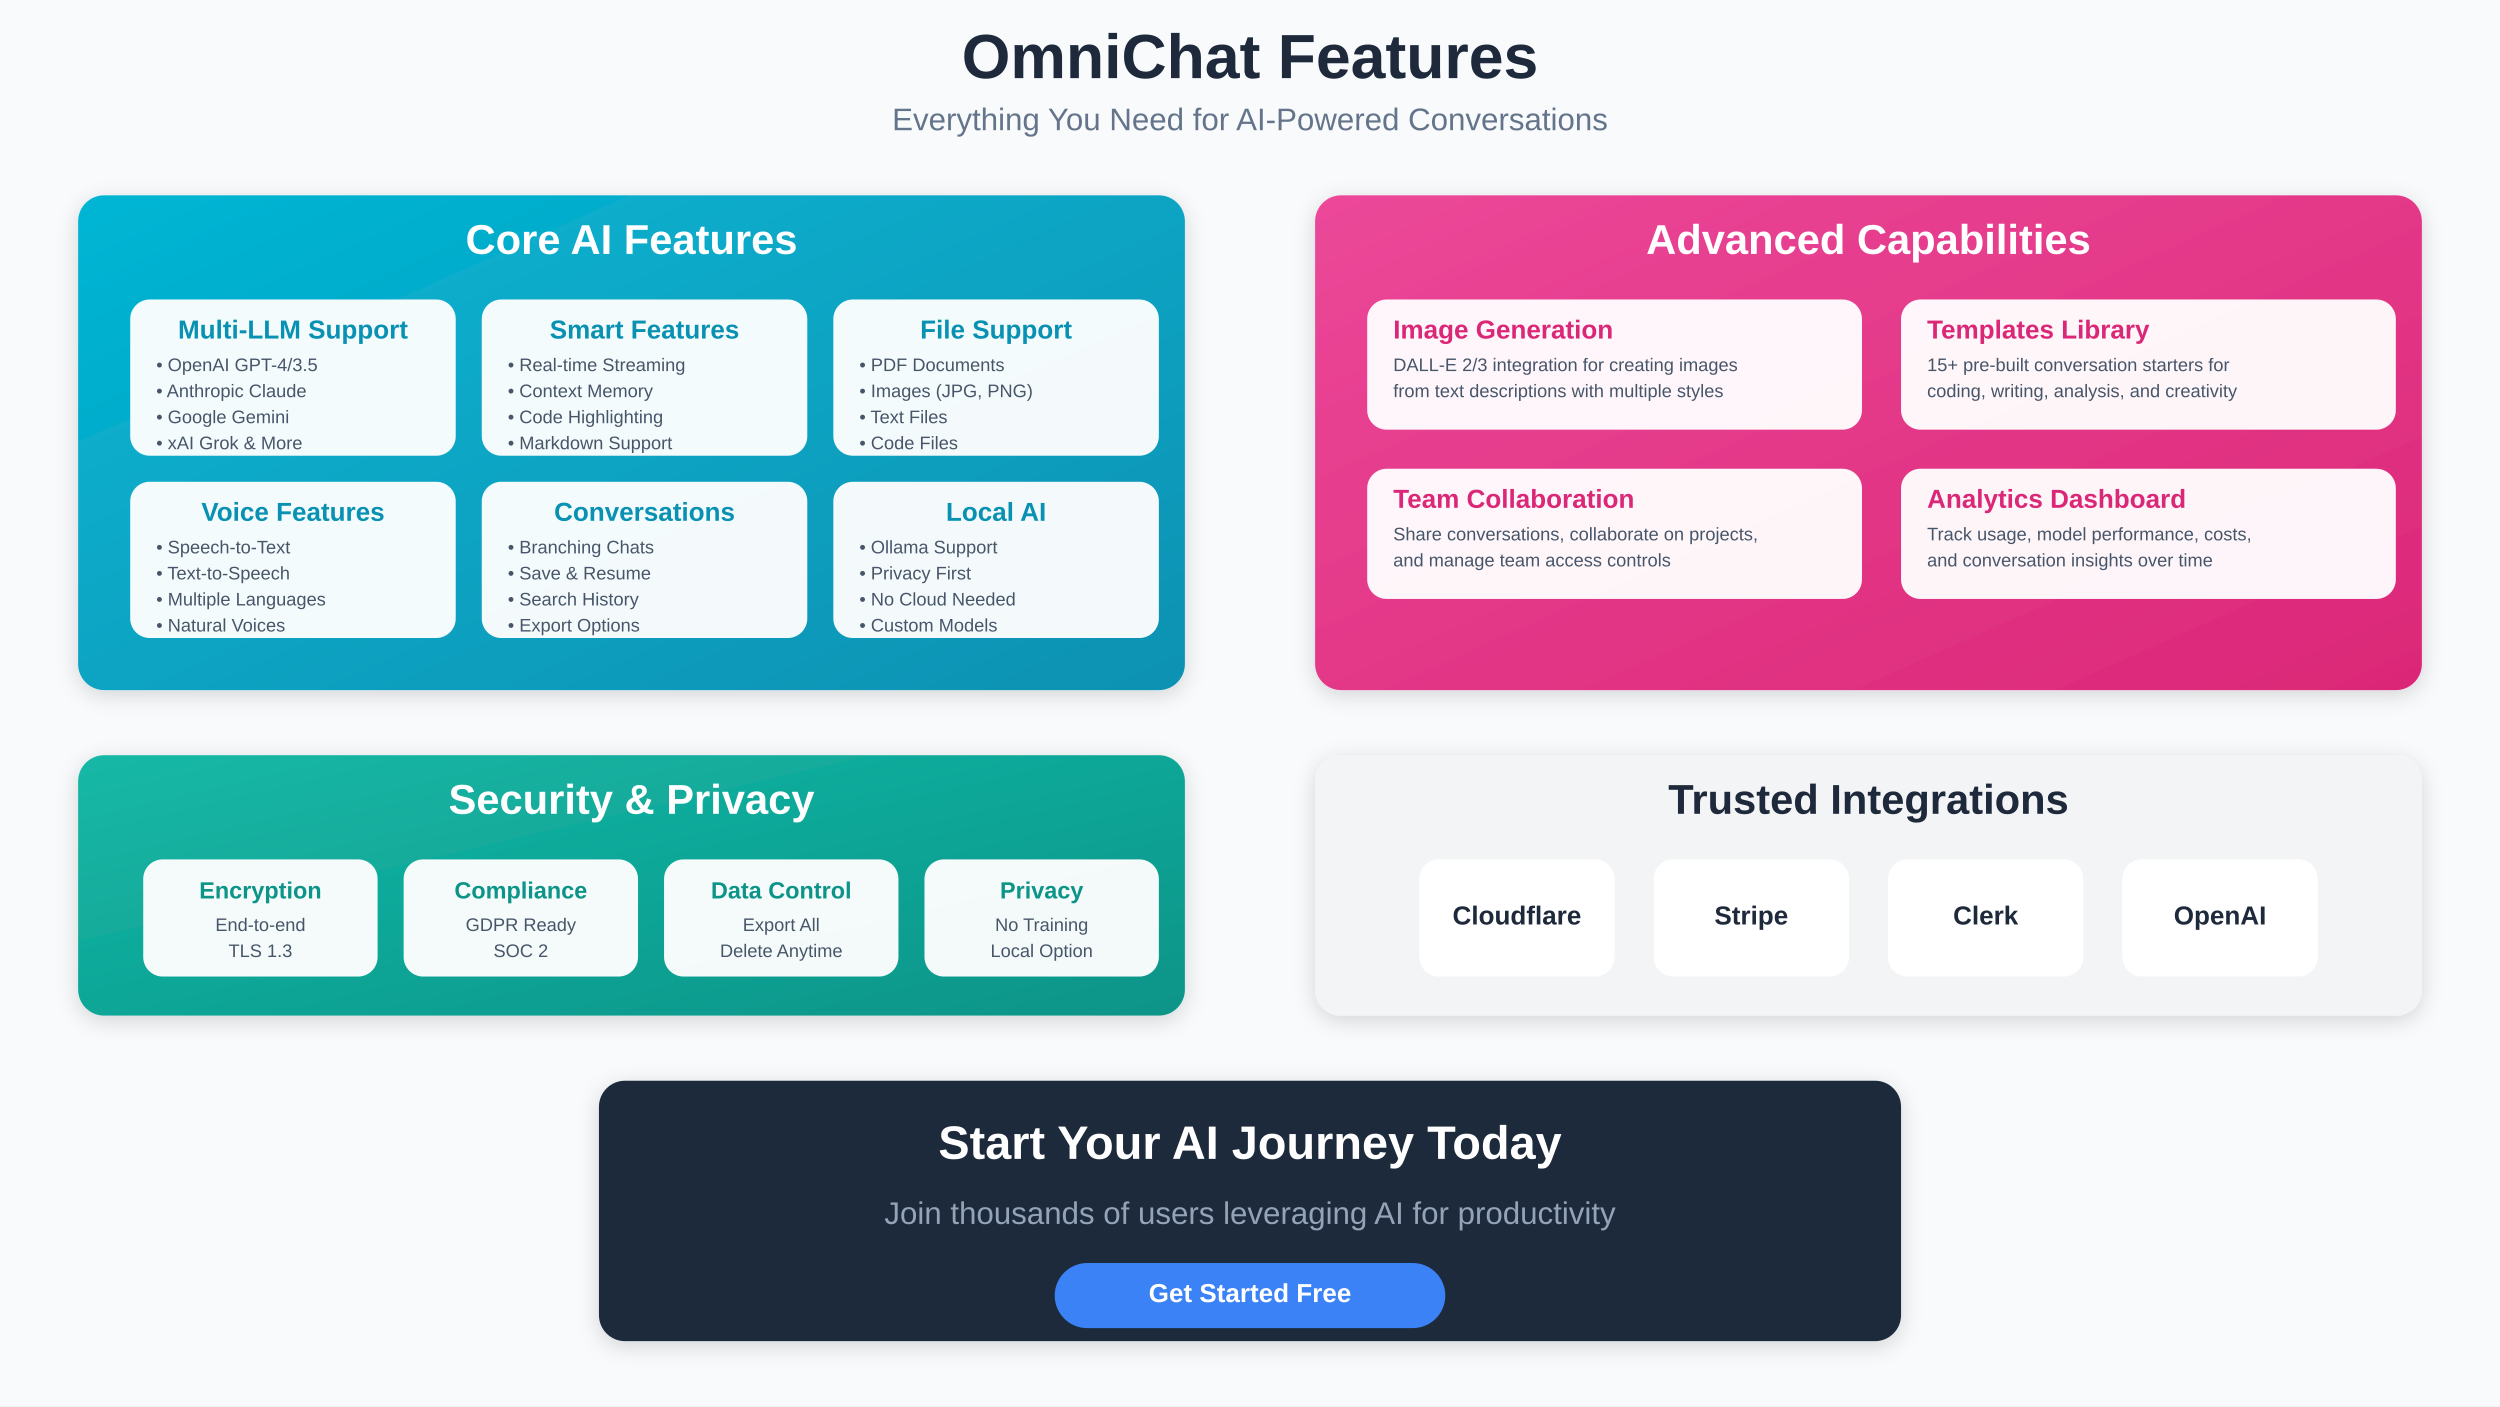
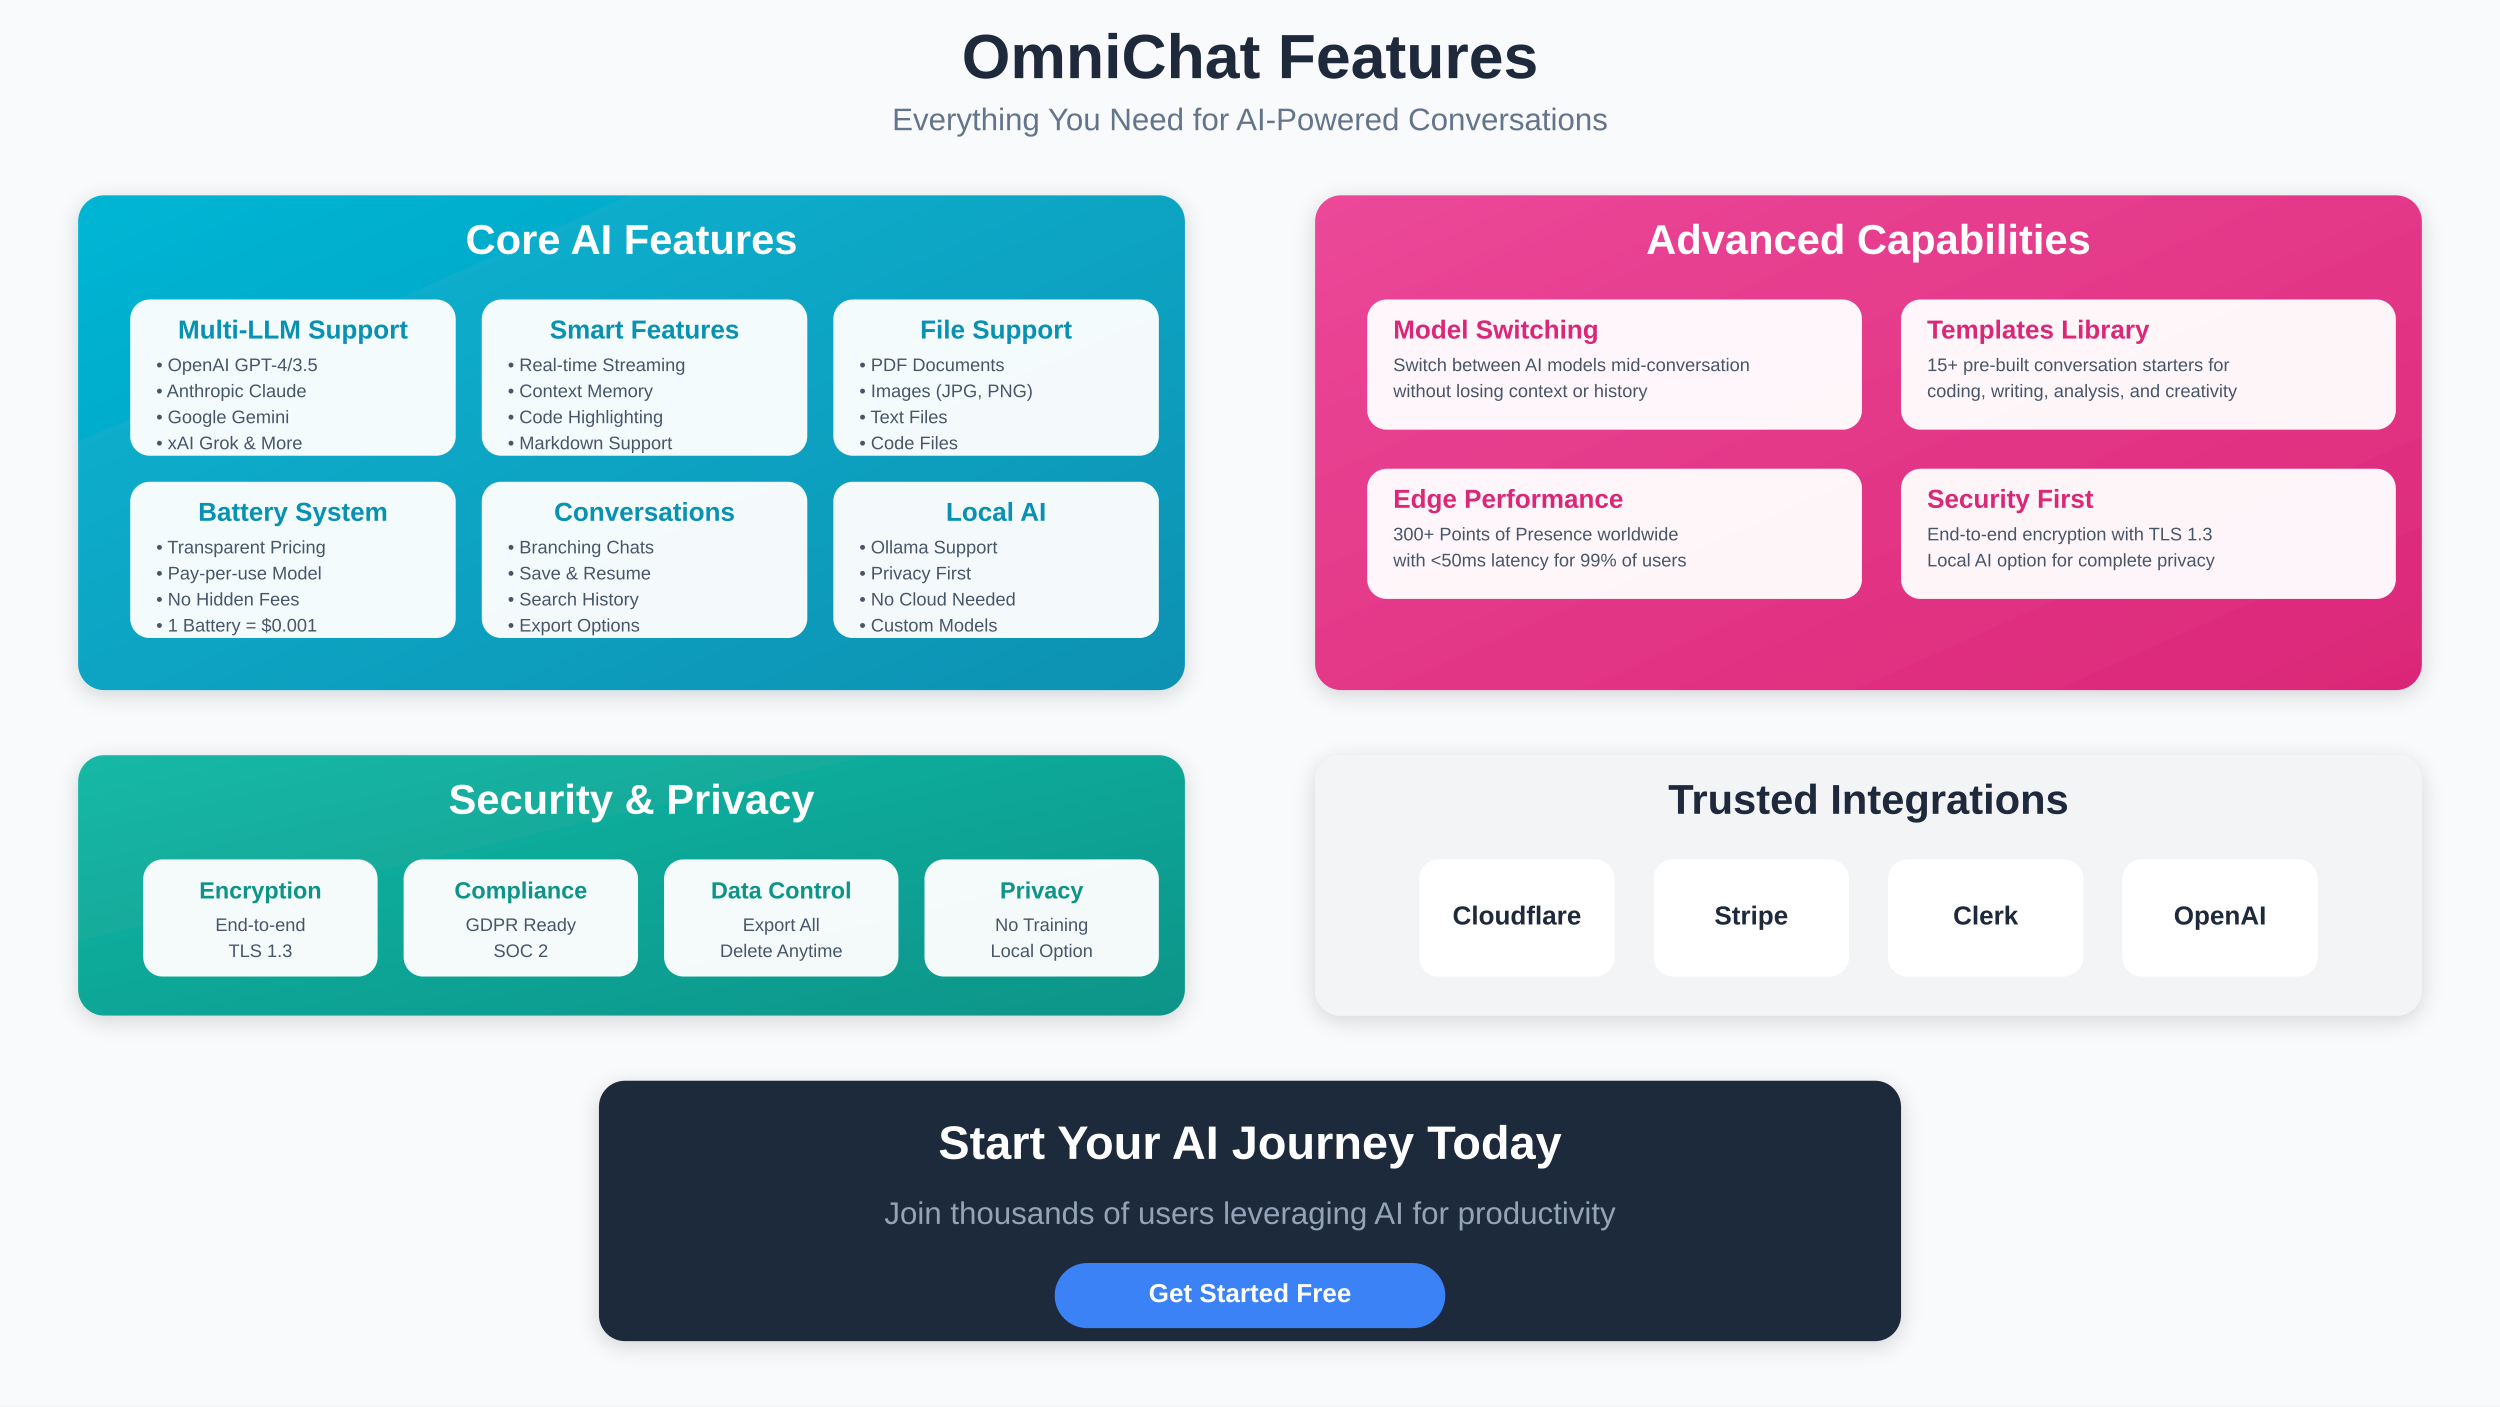
<svg xmlns="http://www.w3.org/2000/svg" width="1920" height="1080" viewBox="0 0 1920 1080">
  <defs>
    <linearGradient id="featureGrad1" x1="0%" y1="0%" x2="100%" y2="100%">
      <stop offset="0%" style="stop-color:#06B6D4;stop-opacity:1" />
      <stop offset="100%" style="stop-color:#0891B2;stop-opacity:1" />
    </linearGradient>
    <linearGradient id="featureGrad2" x1="0%" y1="0%" x2="100%" y2="100%">
      <stop offset="0%" style="stop-color:#EC4899;stop-opacity:1" />
      <stop offset="100%" style="stop-color:#DB2777;stop-opacity:1" />
    </linearGradient>
    <linearGradient id="featureGrad3" x1="0%" y1="0%" x2="100%" y2="100%">
      <stop offset="0%" style="stop-color:#14B8A6;stop-opacity:1" />
      <stop offset="100%" style="stop-color:#0D9488;stop-opacity:1" />
    </linearGradient>
    <filter id="shadow" x="-50%" y="-50%" width="200%" height="200%">
      <feDropShadow dx="0" dy="4" stdDeviation="8" flood-opacity="0.15" />
    </filter>
  </defs>
  <rect width="1920" height="1080" fill="#f8fafc" />
  <text x="960" y="60" font-family="Arial, sans-serif" font-size="48" font-weight="bold" text-anchor="middle" fill="#1e293b">OmniChat Features</text>
  <text x="960" y="100" font-family="Arial, sans-serif" font-size="24" text-anchor="middle" fill="#64748b">Everything You Need for AI-Powered Conversations</text>
  <g transform="translate(60, 150)">
    <rect x="0" y="0" width="850" height="380" rx="20" fill="url(#featureGrad1)" filter="url(#shadow)" />
    <text x="425" y="45" font-family="Arial, sans-serif" font-size="32" font-weight="bold" text-anchor="middle" fill="white">Core AI Features</text>
    <g transform="translate(40, 80)">
      <g transform="translate(0, 0)">
        <rect x="0" y="0" width="250" height="120" rx="15" fill="white" opacity="0.95" />
        <text x="125" y="30" font-family="Arial, sans-serif" font-size="20" font-weight="bold" text-anchor="middle" fill="#0891B2">Multi-LLM Support</text>
        <text x="20" y="55" font-family="Arial, sans-serif" font-size="14" fill="#475569">• OpenAI GPT-4/3.5</text>
        <text x="20" y="75" font-family="Arial, sans-serif" font-size="14" fill="#475569">• Anthropic Claude</text>
        <text x="20" y="95" font-family="Arial, sans-serif" font-size="14" fill="#475569">• Google Gemini</text>
        <text x="20" y="115" font-family="Arial, sans-serif" font-size="14" fill="#475569">• xAI Grok &amp; More</text>
      </g>
      <g transform="translate(270, 0)">
        <rect x="0" y="0" width="250" height="120" rx="15" fill="white" opacity="0.95" />
        <text x="125" y="30" font-family="Arial, sans-serif" font-size="20" font-weight="bold" text-anchor="middle" fill="#0891B2">Smart Features</text>
        <text x="20" y="55" font-family="Arial, sans-serif" font-size="14" fill="#475569">• Real-time Streaming</text>
        <text x="20" y="75" font-family="Arial, sans-serif" font-size="14" fill="#475569">• Context Memory</text>
        <text x="20" y="95" font-family="Arial, sans-serif" font-size="14" fill="#475569">• Code Highlighting</text>
        <text x="20" y="115" font-family="Arial, sans-serif" font-size="14" fill="#475569">• Markdown Support</text>
      </g>
      <g transform="translate(540, 0)">
        <rect x="0" y="0" width="250" height="120" rx="15" fill="white" opacity="0.95" />
        <text x="125" y="30" font-family="Arial, sans-serif" font-size="20" font-weight="bold" text-anchor="middle" fill="#0891B2">File Support</text>
        <text x="20" y="55" font-family="Arial, sans-serif" font-size="14" fill="#475569">• PDF Documents</text>
        <text x="20" y="75" font-family="Arial, sans-serif" font-size="14" fill="#475569">• Images (JPG, PNG)</text>
        <text x="20" y="95" font-family="Arial, sans-serif" font-size="14" fill="#475569">• Text Files</text>
        <text x="20" y="115" font-family="Arial, sans-serif" font-size="14" fill="#475569">• Code Files</text>
      </g>
      <g transform="translate(0, 140)">
        <rect x="0" y="0" width="250" height="120" rx="15" fill="white" opacity="0.95" />
-         <text x="125" y="30" font-family="Arial, sans-serif" font-size="20" font-weight="bold" text-anchor="middle" fill="#0891B2">Voice Features</text>
-         <text x="20" y="55" font-family="Arial, sans-serif" font-size="14" fill="#475569">• Speech-to-Text</text>
-         <text x="20" y="75" font-family="Arial, sans-serif" font-size="14" fill="#475569">• Text-to-Speech</text>
-         <text x="20" y="95" font-family="Arial, sans-serif" font-size="14" fill="#475569">• Multiple Languages</text>
-         <text x="20" y="115" font-family="Arial, sans-serif" font-size="14" fill="#475569">• Natural Voices</text>
+         <text x="125" y="30" font-family="Arial, sans-serif" font-size="20" font-weight="bold" text-anchor="middle" fill="#0891B2">Battery System</text>
+         <text x="20" y="55" font-family="Arial, sans-serif" font-size="14" fill="#475569">• Transparent Pricing</text>
+         <text x="20" y="75" font-family="Arial, sans-serif" font-size="14" fill="#475569">• Pay-per-use Model</text>
+         <text x="20" y="95" font-family="Arial, sans-serif" font-size="14" fill="#475569">• No Hidden Fees</text>
+         <text x="20" y="115" font-family="Arial, sans-serif" font-size="14" fill="#475569">• 1 Battery = $0.001</text>
      </g>
      <g transform="translate(270, 140)">
        <rect x="0" y="0" width="250" height="120" rx="15" fill="white" opacity="0.95" />
        <text x="125" y="30" font-family="Arial, sans-serif" font-size="20" font-weight="bold" text-anchor="middle" fill="#0891B2">Conversations</text>
        <text x="20" y="55" font-family="Arial, sans-serif" font-size="14" fill="#475569">• Branching Chats</text>
        <text x="20" y="75" font-family="Arial, sans-serif" font-size="14" fill="#475569">• Save &amp; Resume</text>
        <text x="20" y="95" font-family="Arial, sans-serif" font-size="14" fill="#475569">• Search History</text>
        <text x="20" y="115" font-family="Arial, sans-serif" font-size="14" fill="#475569">• Export Options</text>
      </g>
      <g transform="translate(540, 140)">
        <rect x="0" y="0" width="250" height="120" rx="15" fill="white" opacity="0.95" />
        <text x="125" y="30" font-family="Arial, sans-serif" font-size="20" font-weight="bold" text-anchor="middle" fill="#0891B2">Local AI</text>
        <text x="20" y="55" font-family="Arial, sans-serif" font-size="14" fill="#475569">• Ollama Support</text>
        <text x="20" y="75" font-family="Arial, sans-serif" font-size="14" fill="#475569">• Privacy First</text>
        <text x="20" y="95" font-family="Arial, sans-serif" font-size="14" fill="#475569">• No Cloud Needed</text>
        <text x="20" y="115" font-family="Arial, sans-serif" font-size="14" fill="#475569">• Custom Models</text>
      </g>
    </g>
  </g>
  <g transform="translate(1010, 150)">
    <rect x="0" y="0" width="850" height="380" rx="20" fill="url(#featureGrad2)" filter="url(#shadow)" />
    <text x="425" y="45" font-family="Arial, sans-serif" font-size="32" font-weight="bold" text-anchor="middle" fill="white">Advanced Capabilities</text>
    <g transform="translate(40, 80)">
      <g transform="translate(0, 0)">
        <rect x="0" y="0" width="380" height="100" rx="15" fill="white" opacity="0.95" />
-         <text x="20" y="30" font-family="Arial, sans-serif" font-size="20" font-weight="bold" fill="#DB2777">Image Generation</text>
-         <text x="20" y="55" font-family="Arial, sans-serif" font-size="14" fill="#475569">DALL-E 2/3 integration for creating images</text>
-         <text x="20" y="75" font-family="Arial, sans-serif" font-size="14" fill="#475569">from text descriptions with multiple styles</text>
+         <text x="20" y="30" font-family="Arial, sans-serif" font-size="20" font-weight="bold" fill="#DB2777">Model Switching</text>
+         <text x="20" y="55" font-family="Arial, sans-serif" font-size="14" fill="#475569">Switch between AI models mid-conversation</text>
+         <text x="20" y="75" font-family="Arial, sans-serif" font-size="14" fill="#475569">without losing context or history</text>
      </g>
      <g transform="translate(410, 0)">
        <rect x="0" y="0" width="380" height="100" rx="15" fill="white" opacity="0.95" />
        <text x="20" y="30" font-family="Arial, sans-serif" font-size="20" font-weight="bold" fill="#DB2777">Templates Library</text>
        <text x="20" y="55" font-family="Arial, sans-serif" font-size="14" fill="#475569">15+ pre-built conversation starters for</text>
        <text x="20" y="75" font-family="Arial, sans-serif" font-size="14" fill="#475569">coding, writing, analysis, and creativity</text>
      </g>
      <g transform="translate(0, 130)">
        <rect x="0" y="0" width="380" height="100" rx="15" fill="white" opacity="0.95" />
-         <text x="20" y="30" font-family="Arial, sans-serif" font-size="20" font-weight="bold" fill="#DB2777">Team Collaboration</text>
-         <text x="20" y="55" font-family="Arial, sans-serif" font-size="14" fill="#475569">Share conversations, collaborate on projects,</text>
-         <text x="20" y="75" font-family="Arial, sans-serif" font-size="14" fill="#475569">and manage team access controls</text>
+         <text x="20" y="30" font-family="Arial, sans-serif" font-size="20" font-weight="bold" fill="#DB2777">Edge Performance</text>
+         <text x="20" y="55" font-family="Arial, sans-serif" font-size="14" fill="#475569">300+ Points of Presence worldwide</text>
+         <text x="20" y="75" font-family="Arial, sans-serif" font-size="14" fill="#475569">with &lt;50ms latency for 99% of users</text>
      </g>
      <g transform="translate(410, 130)">
        <rect x="0" y="0" width="380" height="100" rx="15" fill="white" opacity="0.95" />
-         <text x="20" y="30" font-family="Arial, sans-serif" font-size="20" font-weight="bold" fill="#DB2777">Analytics Dashboard</text>
-         <text x="20" y="55" font-family="Arial, sans-serif" font-size="14" fill="#475569">Track usage, model performance, costs,</text>
-         <text x="20" y="75" font-family="Arial, sans-serif" font-size="14" fill="#475569">and conversation insights over time</text>
+         <text x="20" y="30" font-family="Arial, sans-serif" font-size="20" font-weight="bold" fill="#DB2777">Security First</text>
+         <text x="20" y="55" font-family="Arial, sans-serif" font-size="14" fill="#475569">End-to-end encryption with TLS 1.3</text>
+         <text x="20" y="75" font-family="Arial, sans-serif" font-size="14" fill="#475569">Local AI option for complete privacy</text>
      </g>
    </g>
  </g>
  <g transform="translate(60, 580)">
    <rect x="0" y="0" width="850" height="200" rx="20" fill="url(#featureGrad3)" filter="url(#shadow)" />
    <text x="425" y="45" font-family="Arial, sans-serif" font-size="32" font-weight="bold" text-anchor="middle" fill="white">Security &amp; Privacy</text>
    <g transform="translate(50, 80)">
      <rect x="0" y="0" width="180" height="90" rx="15" fill="white" opacity="0.95" />
      <text x="90" y="30" font-family="Arial, sans-serif" font-size="18" font-weight="bold" text-anchor="middle" fill="#0D9488">Encryption</text>
      <text x="90" y="55" font-family="Arial, sans-serif" font-size="14" text-anchor="middle" fill="#475569">End-to-end</text>
      <text x="90" y="75" font-family="Arial, sans-serif" font-size="14" text-anchor="middle" fill="#475569">TLS 1.3</text>
    </g>
    <g transform="translate(250, 80)">
      <rect x="0" y="0" width="180" height="90" rx="15" fill="white" opacity="0.95" />
      <text x="90" y="30" font-family="Arial, sans-serif" font-size="18" font-weight="bold" text-anchor="middle" fill="#0D9488">Compliance</text>
      <text x="90" y="55" font-family="Arial, sans-serif" font-size="14" text-anchor="middle" fill="#475569">GDPR Ready</text>
      <text x="90" y="75" font-family="Arial, sans-serif" font-size="14" text-anchor="middle" fill="#475569">SOC 2</text>
    </g>
    <g transform="translate(450, 80)">
      <rect x="0" y="0" width="180" height="90" rx="15" fill="white" opacity="0.95" />
      <text x="90" y="30" font-family="Arial, sans-serif" font-size="18" font-weight="bold" text-anchor="middle" fill="#0D9488">Data Control</text>
      <text x="90" y="55" font-family="Arial, sans-serif" font-size="14" text-anchor="middle" fill="#475569">Export All</text>
      <text x="90" y="75" font-family="Arial, sans-serif" font-size="14" text-anchor="middle" fill="#475569">Delete Anytime</text>
    </g>
    <g transform="translate(650, 80)">
      <rect x="0" y="0" width="180" height="90" rx="15" fill="white" opacity="0.95" />
      <text x="90" y="30" font-family="Arial, sans-serif" font-size="18" font-weight="bold" text-anchor="middle" fill="#0D9488">Privacy</text>
      <text x="90" y="55" font-family="Arial, sans-serif" font-size="14" text-anchor="middle" fill="#475569">No Training</text>
      <text x="90" y="75" font-family="Arial, sans-serif" font-size="14" text-anchor="middle" fill="#475569">Local Option</text>
    </g>
  </g>
  <g transform="translate(1010, 580)">
    <rect x="0" y="0" width="850" height="200" rx="20" fill="#F3F4F6" filter="url(#shadow)" />
    <text x="425" y="45" font-family="Arial, sans-serif" font-size="32" font-weight="bold" text-anchor="middle" fill="#1e293b">Trusted Integrations</text>
    <g transform="translate(80, 80)">
      <rect x="0" y="0" width="150" height="90" rx="15" fill="white" />
      <text x="75" y="50" font-family="Arial, sans-serif" font-size="20" font-weight="bold" text-anchor="middle" fill="#1e293b">Cloudflare</text>
    </g>
    <g transform="translate(260, 80)">
      <rect x="0" y="0" width="150" height="90" rx="15" fill="white" />
      <text x="75" y="50" font-family="Arial, sans-serif" font-size="20" font-weight="bold" text-anchor="middle" fill="#1e293b">Stripe</text>
    </g>
    <g transform="translate(440, 80)">
      <rect x="0" y="0" width="150" height="90" rx="15" fill="white" />
      <text x="75" y="50" font-family="Arial, sans-serif" font-size="20" font-weight="bold" text-anchor="middle" fill="#1e293b">Clerk</text>
    </g>
    <g transform="translate(620, 80)">
      <rect x="0" y="0" width="150" height="90" rx="15" fill="white" />
      <text x="75" y="50" font-family="Arial, sans-serif" font-size="20" font-weight="bold" text-anchor="middle" fill="#1e293b">OpenAI</text>
    </g>
  </g>
  <g transform="translate(460, 830)">
    <rect x="0" y="0" width="1000" height="200" rx="20" fill="#1e293b" filter="url(#shadow)" />
    <text x="500" y="60" font-family="Arial, sans-serif" font-size="36" font-weight="bold" text-anchor="middle" fill="white">Start Your AI Journey Today</text>
    <text x="500" y="110" font-family="Arial, sans-serif" font-size="24" text-anchor="middle" fill="#94a3b8">Join thousands of users leveraging AI for productivity</text>
    <rect x="350" y="140" width="300" height="50" rx="25" fill="#3B82F6" />
    <text x="500" y="170" font-family="Arial, sans-serif" font-size="20" font-weight="bold" text-anchor="middle" fill="white">Get Started Free</text>
  </g>
</svg>
